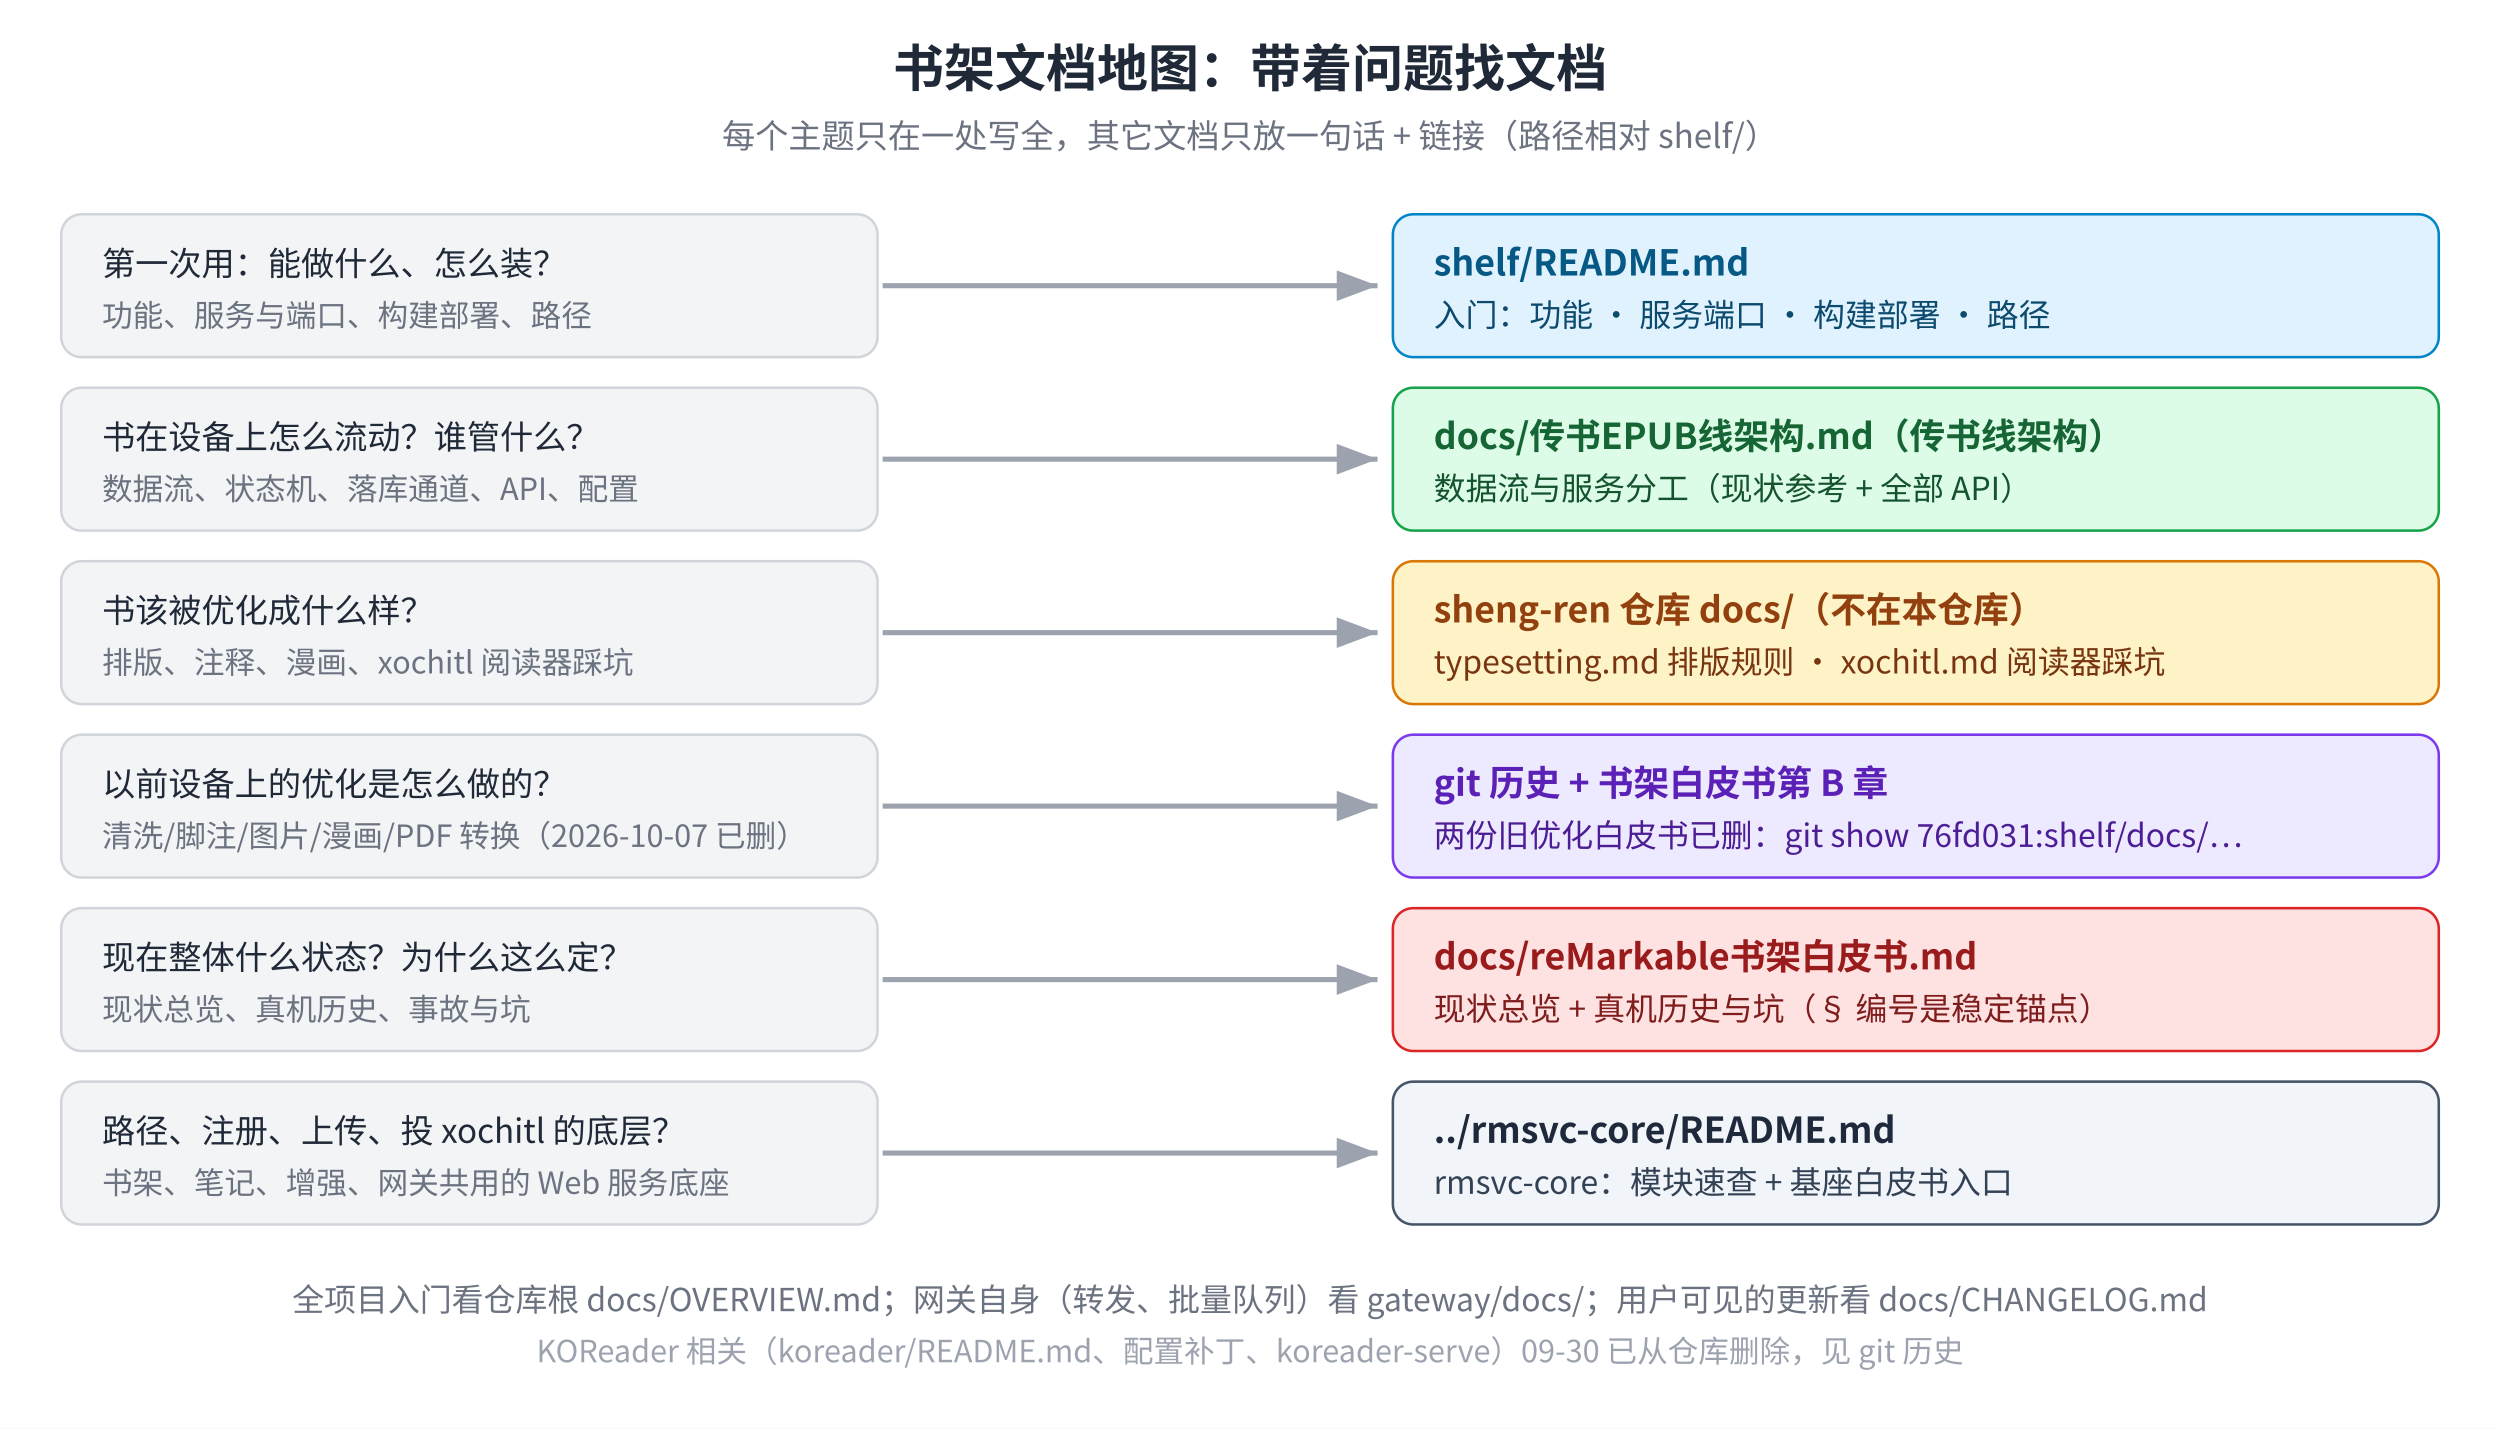
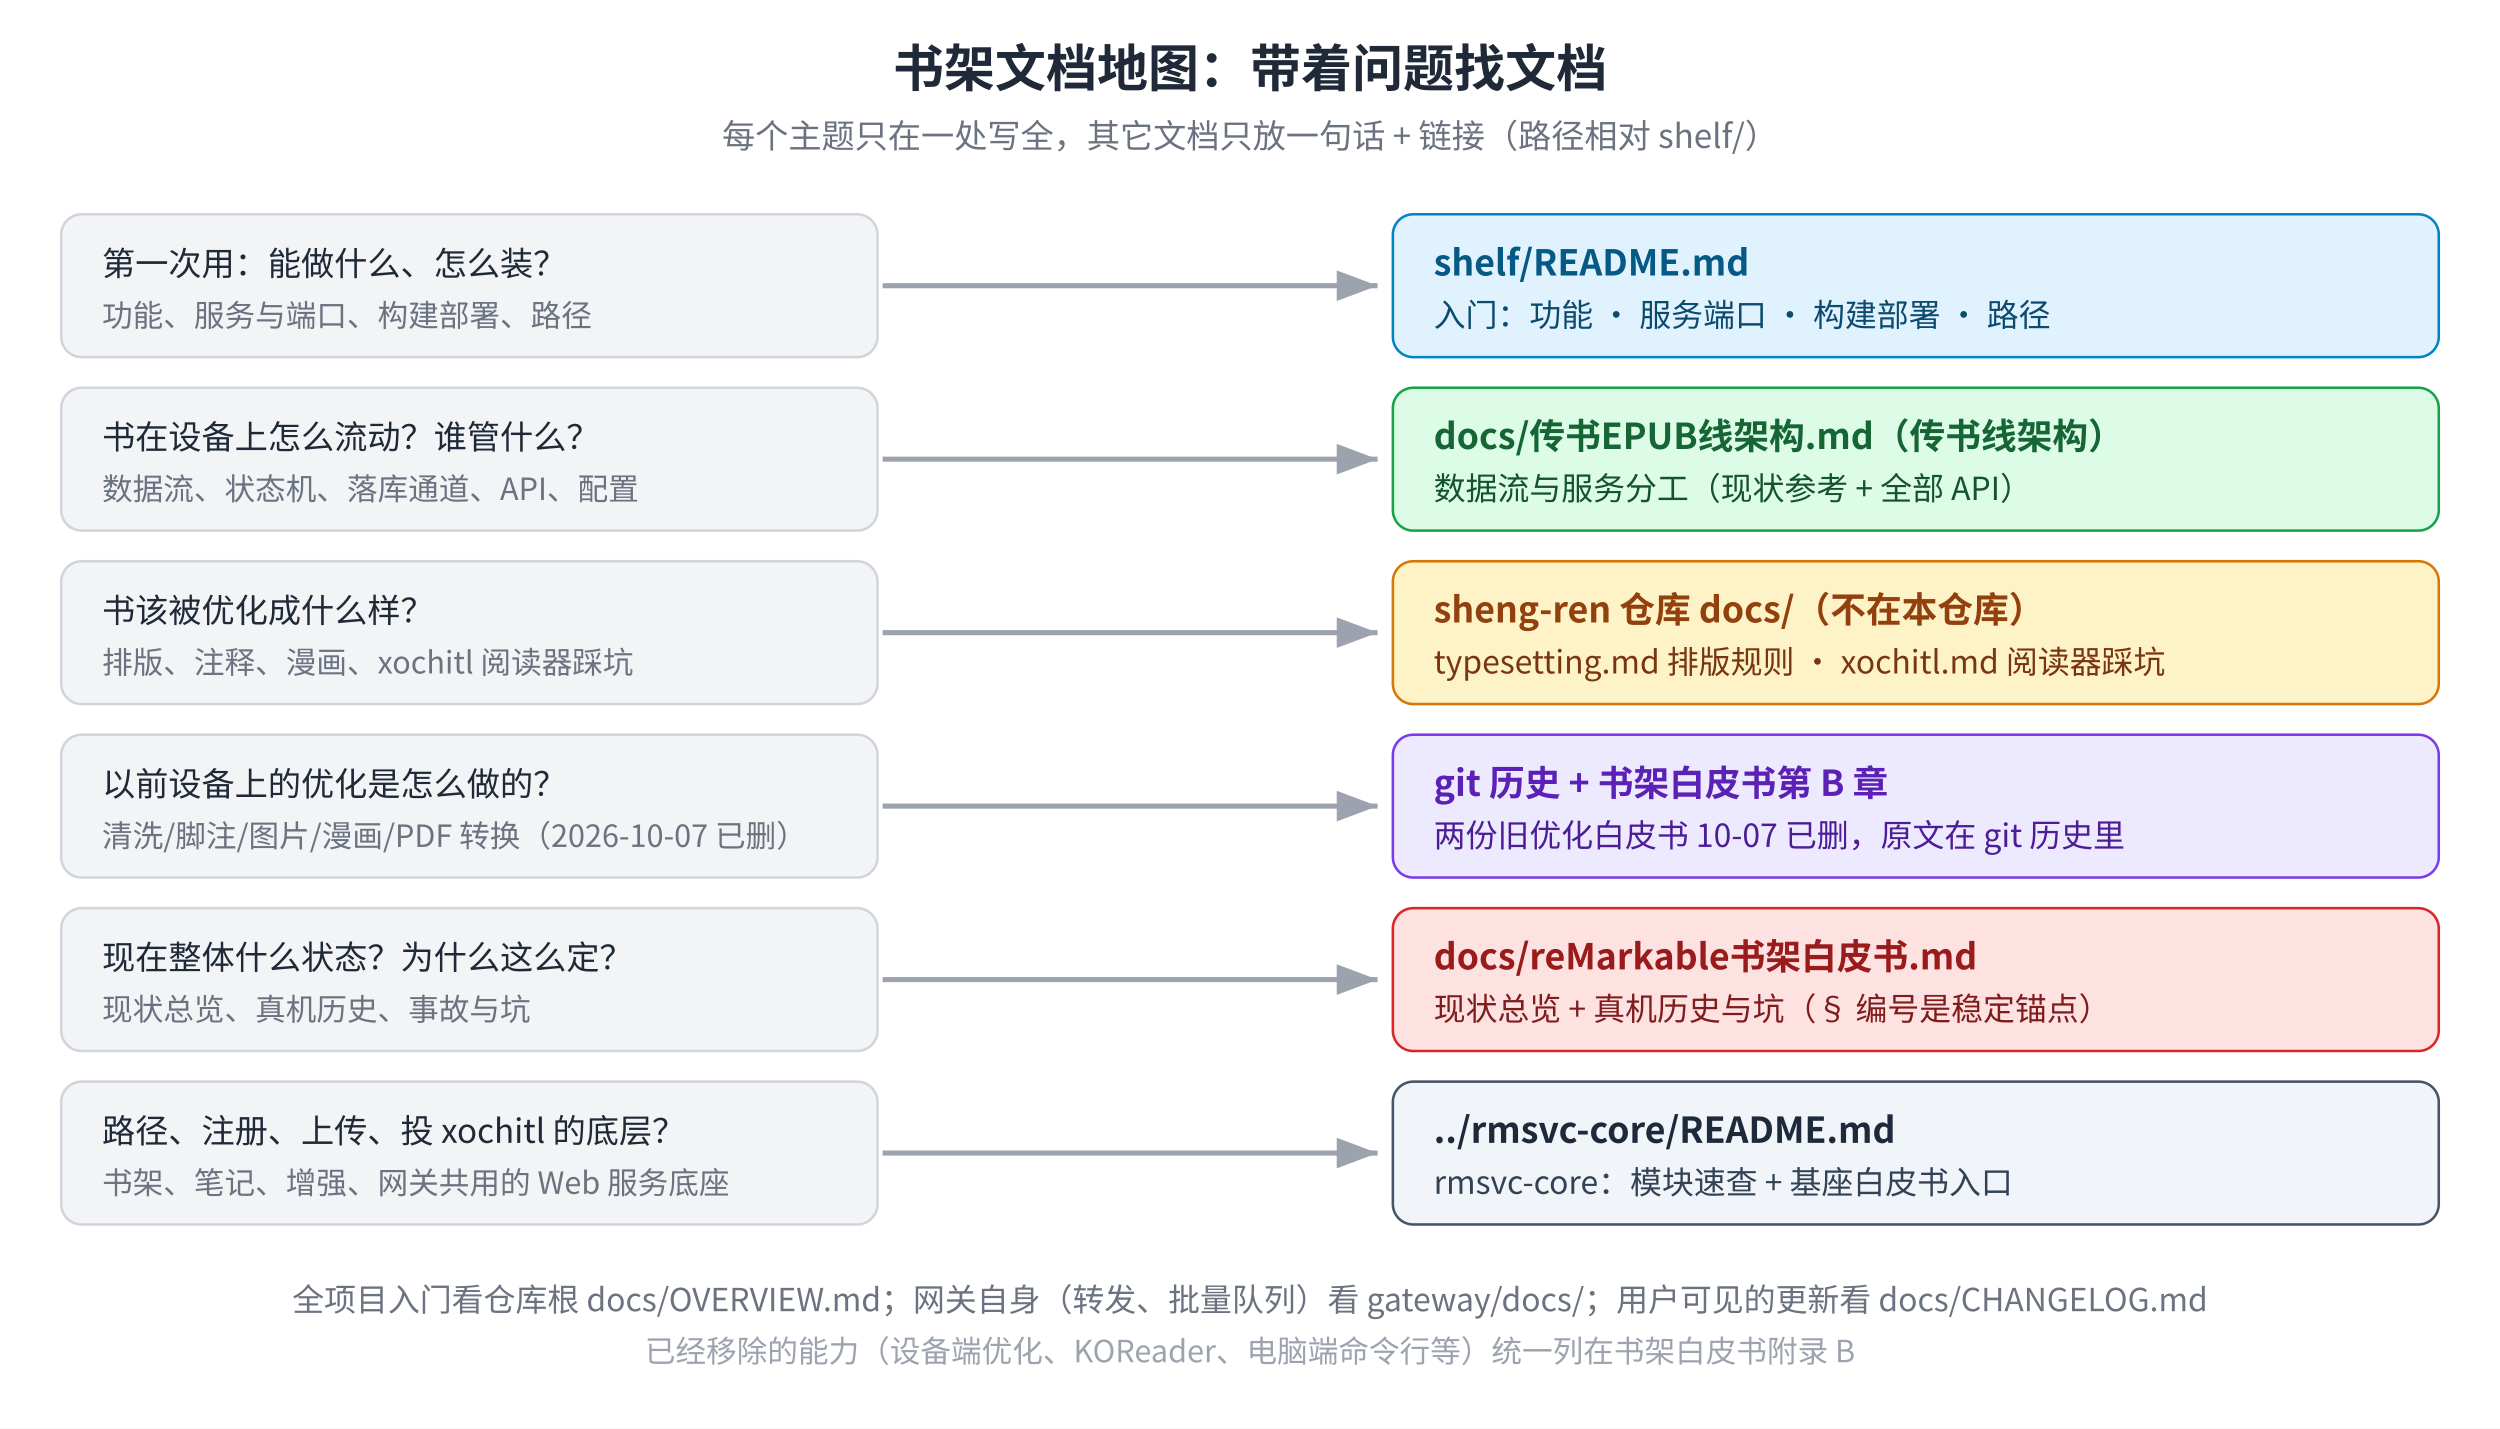
<svg xmlns="http://www.w3.org/2000/svg" width="980" height="560" viewBox="0 0 980 560" font-family="Noto Sans CJK SC, sans-serif">
  <rect width="980" height="560" fill="#ffffff" />
  <text x="490" y="34" text-anchor="middle" font-size="20" font-weight="bold" fill="#1f2937">书架文档地图：带着问题找文档</text>
  <text x="490" y="58" text-anchor="middle" font-size="13" fill="#6b7280">每个主题只在一处写全，其它文档只放一句话 + 链接（路径相对 shelf/）</text>
  <defs>
    <marker id="ar" markerWidth="10" markerHeight="10" refX="8" refY="3" orient="auto">
      <path d="M0,0 L8,3 L0,6 z" fill="#9ca3af" />
    </marker>
  </defs>
  <rect x="24" y="84" width="320" height="56" rx="8" fill="#f3f4f6" stroke="#d1d5db" />
  <text x="40" y="108" font-size="13" fill="#1f2937">第一次用：能做什么、怎么装？</text>
  <text x="40" y="128" font-size="12" fill="#6b7280">功能、服务与端口、构建部署、路径</text>
  <line x1="346" y1="112" x2="540" y2="112" stroke="#9ca3af" stroke-width="2" marker-end="url(#ar)" />
  <rect x="546" y="84" width="410" height="56" rx="8" fill="#e0f2fe" stroke="#0284c7" />
  <text x="562" y="108" font-size="14" font-weight="bold" fill="#075985">shelf/README.md</text>
  <text x="562" y="128" font-size="12.5" fill="#0c4a6e">入门：功能 · 服务端口 · 构建部署 · 路径</text>
  <rect x="24" y="152" width="320" height="56" rx="8" fill="#f3f4f6" stroke="#d1d5db" />
  <text x="40" y="176" font-size="13" fill="#1f2937">书在设备上怎么流动？谁管什么？</text>
  <text x="40" y="196" font-size="12" fill="#6b7280">数据流、状态机、落库通道、API、配置</text>
  <line x1="346" y1="180" x2="540" y2="180" stroke="#9ca3af" stroke-width="2" marker-end="url(#ar)" />
  <rect x="546" y="152" width="410" height="56" rx="8" fill="#dcfce7" stroke="#16a34a" />
  <text x="562" y="176" font-size="14" font-weight="bold" fill="#166534">docs/传书EPUB线架构.md（传书线架构）</text>
  <text x="562" y="196" font-size="12.5" fill="#14532d">数据流与服务分工（现状参考 + 全部 API）</text>
  <rect x="24" y="220" width="320" height="56" rx="8" fill="#f3f4f6" stroke="#d1d5db" />
  <text x="40" y="244" font-size="13" fill="#1f2937">书该被优化成什么样？</text>
  <text x="40" y="264" font-size="12" fill="#6b7280">排版、注释、漫画、xochitl 阅读器踩坑</text>
  <line x1="346" y1="248" x2="540" y2="248" stroke="#9ca3af" stroke-width="2" marker-end="url(#ar)" />
  <rect x="546" y="220" width="410" height="56" rx="8" fill="#fef3c7" stroke="#d97706" />
  <text x="562" y="244" font-size="14" font-weight="bold" fill="#92400e">sheng-ren 仓库 docs/（不在本仓库）</text>
  <text x="562" y="264" font-size="12.5" fill="#78350f">typesetting.md 排版规则 · xochitl.md 阅读器踩坑</text>
  <rect x="24" y="288" width="320" height="56" rx="8" fill="#f3f4f6" stroke="#d1d5db" />
  <text x="40" y="312" font-size="13" fill="#1f2937">以前设备上的优化是怎么做的？</text>
  <text x="40" y="332" font-size="12" fill="#6b7280">清洗/脚注/图片/漫画/PDF 转换（2026-10-07 已删）</text>
  <line x1="346" y1="316" x2="540" y2="316" stroke="#9ca3af" stroke-width="2" marker-end="url(#ar)" />
  <rect x="546" y="288" width="410" height="56" rx="8" fill="#ede9fe" stroke="#7c3aed" />
  <text x="562" y="312" font-size="14" font-weight="bold" fill="#5b21b6">git 历史 + 书架白皮书第 B 章</text>
-   <text x="562" y="332" font-size="12.5" fill="#4c1d95">两份旧优化白皮书已删：git show 76fd031:shelf/docs/…</text>
+   <text x="562" y="332" font-size="12.5" fill="#4c1d95">两份旧优化白皮书 10-07 已删，原文在 git 历史里</text>
  <rect x="24" y="356" width="320" height="56" rx="8" fill="#f3f4f6" stroke="#d1d5db" />
  <text x="40" y="380" font-size="13" fill="#1f2937">现在整体什么状态？为什么这么定？</text>
  <text x="40" y="400" font-size="12" fill="#6b7280">现状总览、真机历史、事故与坑</text>
  <line x1="346" y1="384" x2="540" y2="384" stroke="#9ca3af" stroke-width="2" marker-end="url(#ar)" />
  <rect x="546" y="356" width="410" height="56" rx="8" fill="#fee2e2" stroke="#dc2626" />
  <text x="562" y="380" font-size="14" font-weight="bold" fill="#991b1b">docs/reMarkable书架白皮书.md</text>
  <text x="562" y="400" font-size="12.5" fill="#7f1d1d">现状总览 + 真机历史与坑（§ 编号是稳定锚点）</text>
  <rect x="24" y="424" width="320" height="56" rx="8" fill="#f3f4f6" stroke="#d1d5db" />
  <text x="40" y="448" font-size="13" fill="#1f2937">路径、注册、上传、投 xochitl 的底层？</text>
  <text x="40" y="468" font-size="12" fill="#6b7280">书架、笔记、增强、网关共用的 Web 服务底座</text>
  <line x1="346" y1="452" x2="540" y2="452" stroke="#9ca3af" stroke-width="2" marker-end="url(#ar)" />
  <rect x="546" y="424" width="410" height="56" rx="8" fill="#f1f5f9" stroke="#475569" />
  <text x="562" y="448" font-size="14" font-weight="bold" fill="#1e293b">../rmsvc-core/README.md</text>
  <text x="562" y="468" font-size="12.5" fill="#334155">rmsvc-core：模块速查 + 基座白皮书入口</text>
  <text x="490" y="514" text-anchor="middle" font-size="12.5" fill="#6b7280">全项目入门看仓库根 docs/OVERVIEW.md；网关自身（转发、批量队列）看 gateway/docs/；用户可见的更新看 docs/CHANGELOG.md</text>
-   <text x="490" y="534" text-anchor="middle" font-size="12" fill="#9ca3af">KOReader 相关（koreader/README.md、配置补丁、koreader-serve）09-30 已从仓库删除，见 git 历史</text>
+   <text x="490" y="534" text-anchor="middle" font-size="12" fill="#9ca3af">已经移除的能力（设备端优化、KOReader、电脑端命令行等）统一列在书架白皮书附录 B</text>
</svg>
